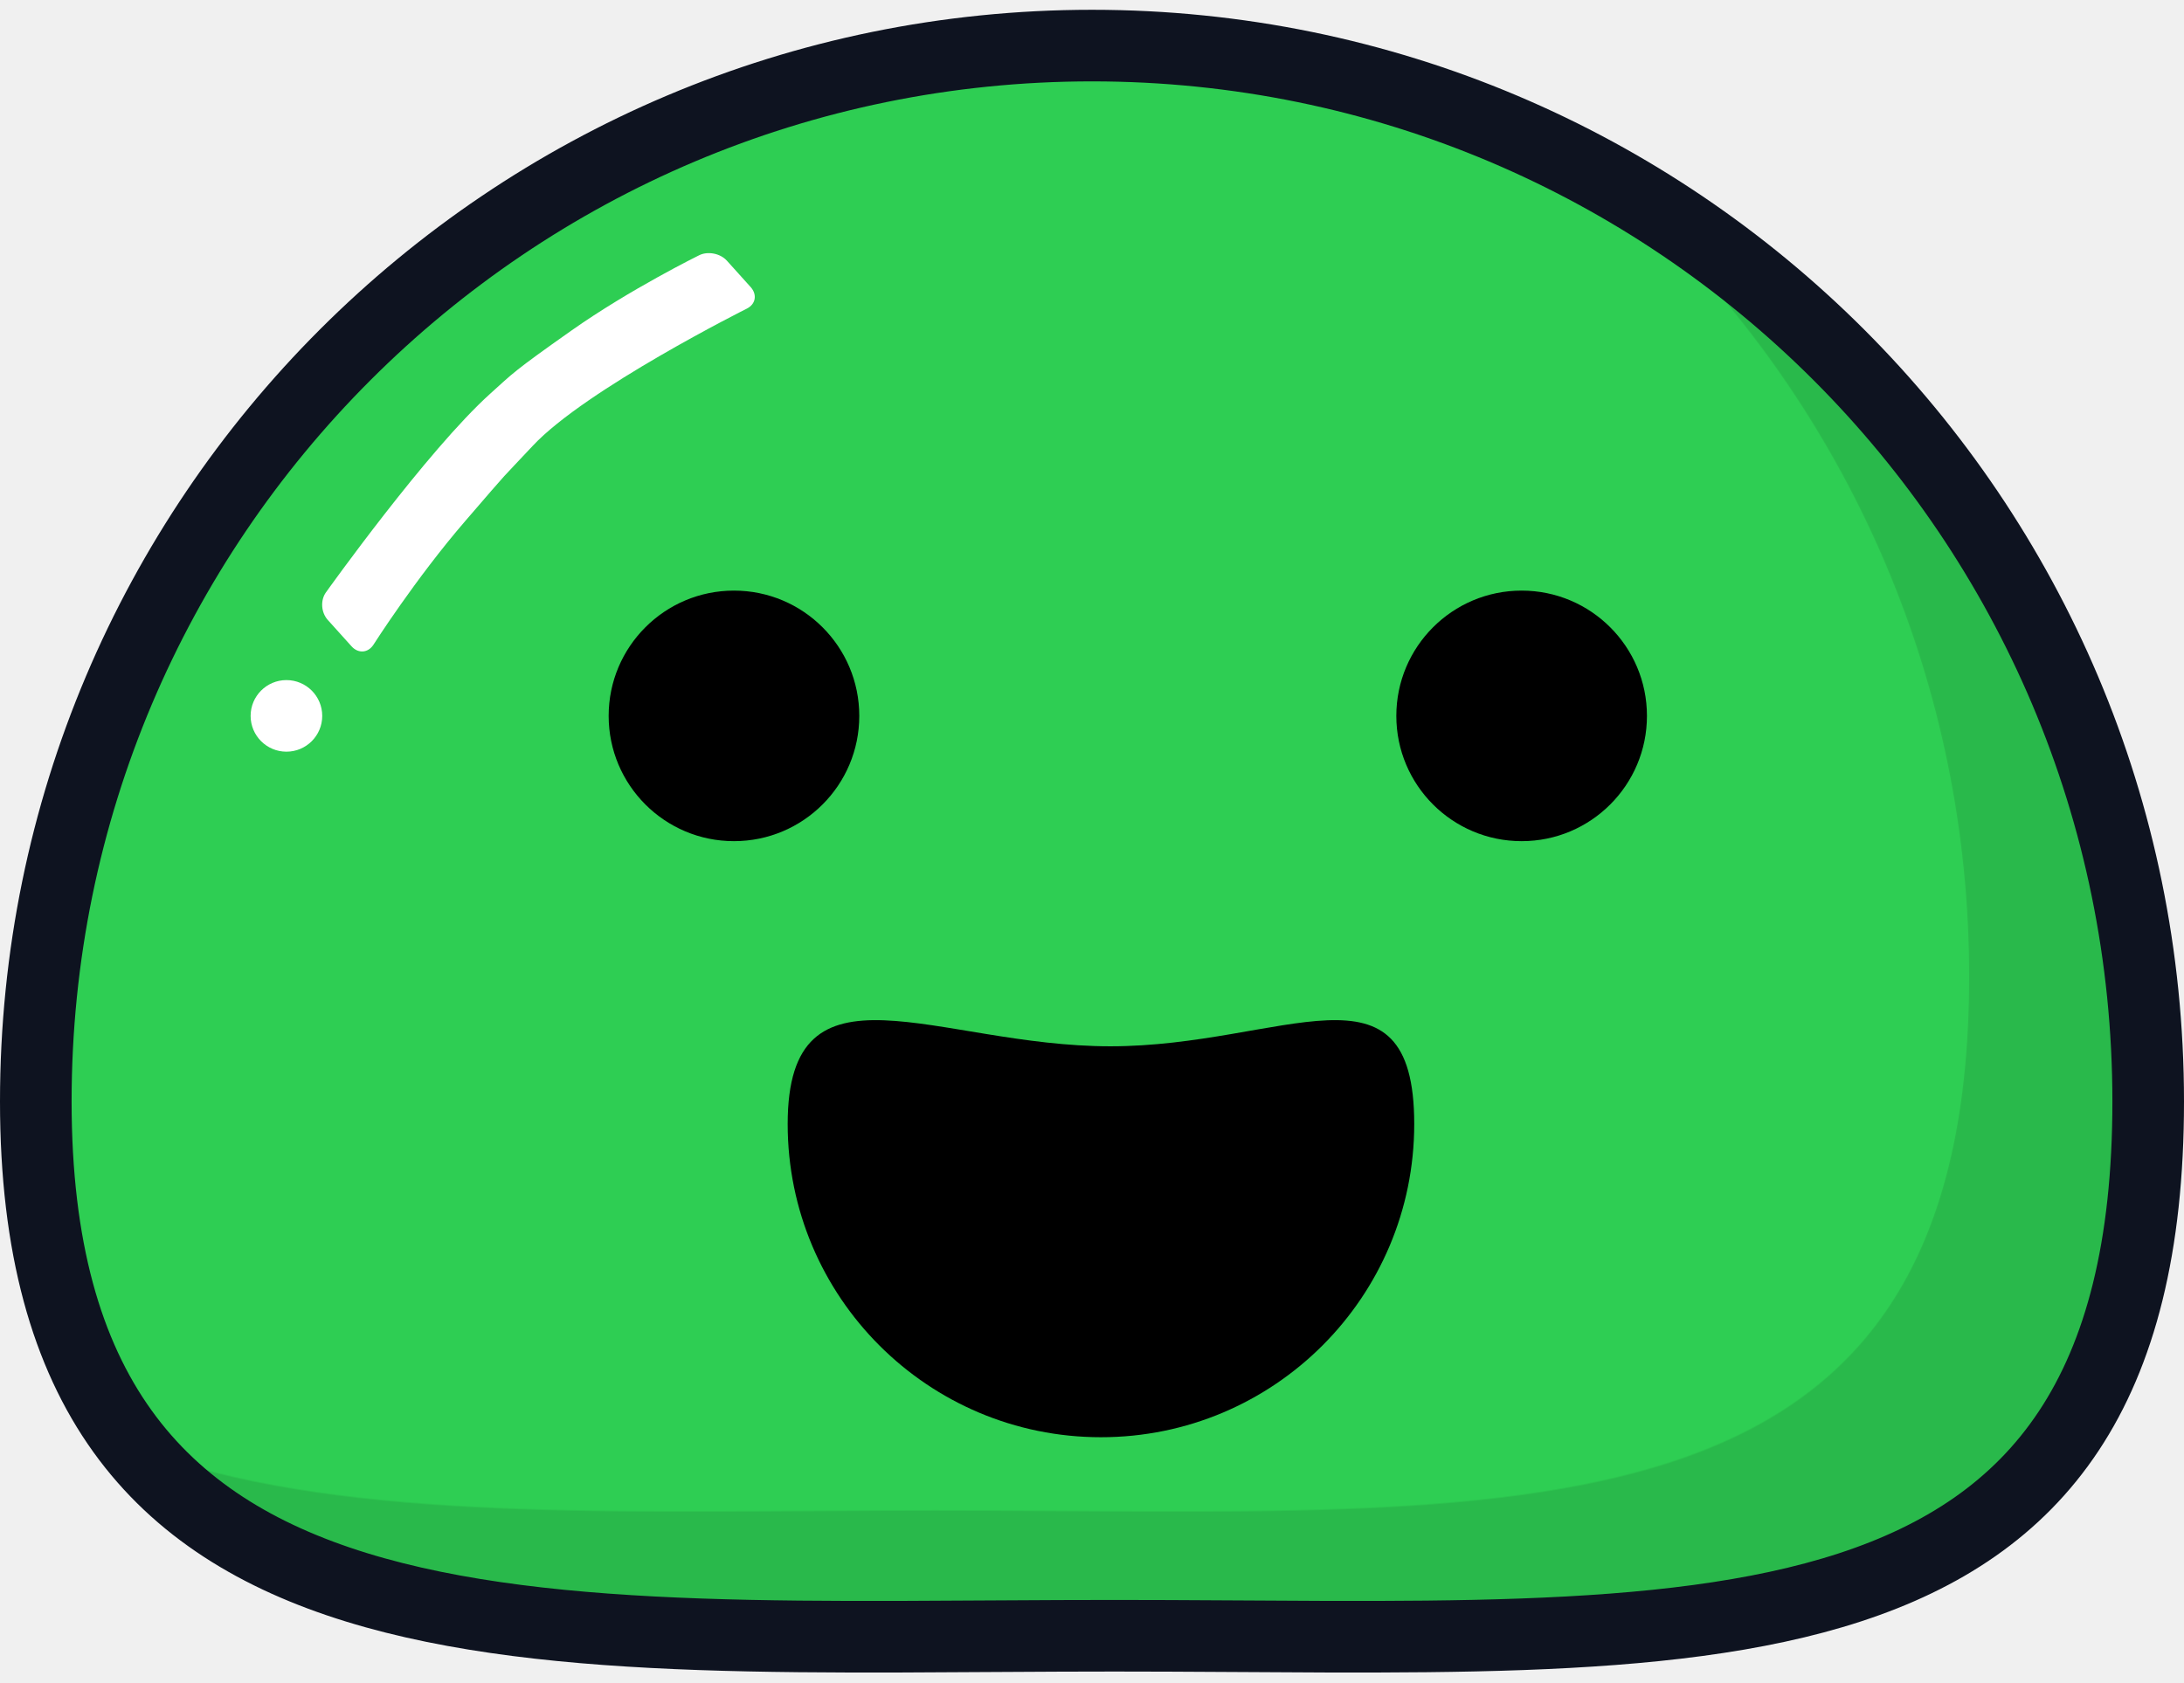
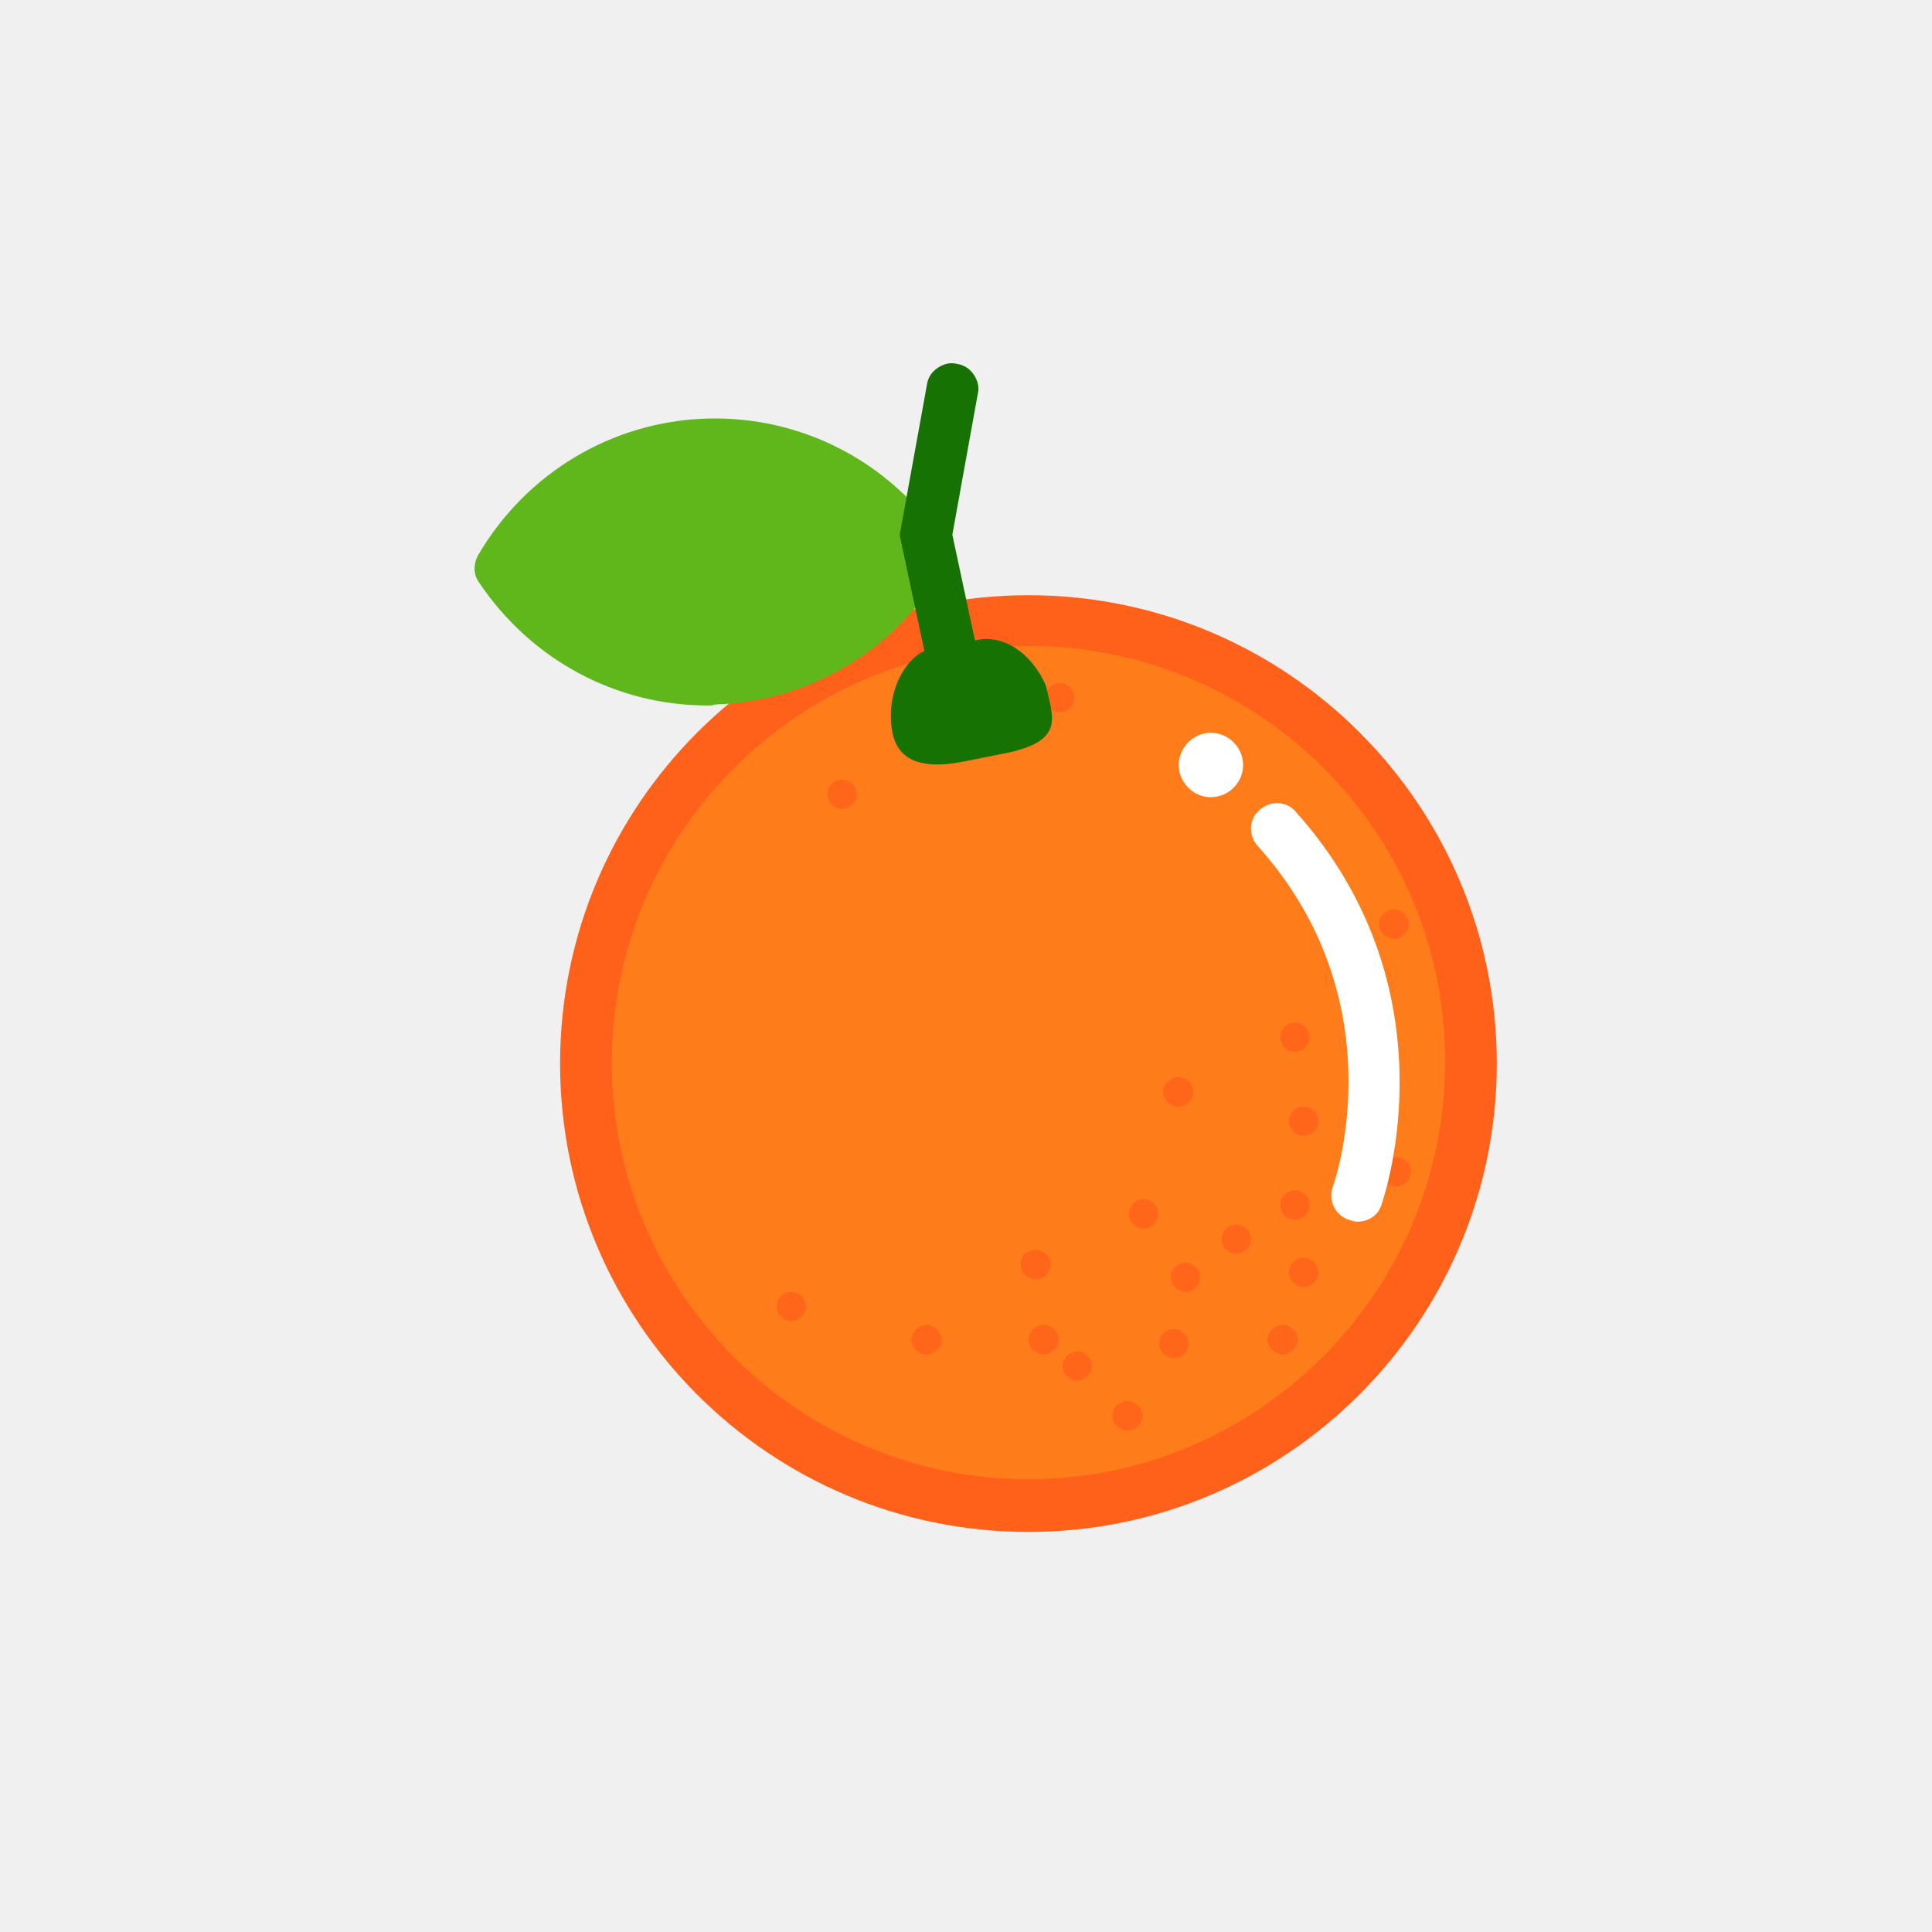
- <svg xmlns="http://www.w3.org/2000/svg" xmlns:xlink="http://www.w3.org/1999/xlink" width="122px" height="94px" viewBox="0 0 122 94" version="1.1">
-   <defs>
-     <path d="M144.453,104 C177.038,104 203.453,77.585 203.453,45 C203.453,12.415 177.038,-14 144.453,-14 C111.868,-14 114.603,13.675 114.603,46.26 C114.603,78.845 111.868,104 144.453,104 Z" id="path-1" />
-     <filter x="-50%" y="-50%" width="200%" height="200%" filterUnits="objectBoundingBox" id="filter-2">
-       <feOffset dx="7" dy="-10" in="SourceAlpha" result="shadowOffsetInner1" />
-       <feComposite in="shadowOffsetInner1" in2="SourceAlpha" operator="arithmetic" k2="-1" k3="1" result="shadowInnerInner1" />
-       <feColorMatrix values="0 0 0 0 0   0 0 0 0 0   0 0 0 0 0  0 0 0 0.1 0" type="matrix" in="shadowInnerInner1" />
-     </filter>
-   </defs>
-   <g id="Page-1" stroke="none" stroke-width="1" fill="none" fill-rule="evenodd">
-     <g id="icon" transform="translate(-98, 2)">
-       <g id="body" transform="translate(159, 45) rotate(-90) translate(-159, -45) ">
-         <use fill="#2ECE53" fill-rule="evenodd" xlink:href="#path-1" />
-         <use fill="black" fill-opacity="1" filter="url(#filter-2)" xlink:href="#path-1" />
-         <use stroke="#0E1320" stroke-width="4" xlink:href="#path-1" />
-       </g>
-       <circle id="left-eye" fill="#000000" cx="139" cy="38" r="7" />
-       <circle id="right-eye" fill="#000000" cx="183" cy="38" r="7" />
-       <g id="light" transform="translate(112, 10)" fill="#FFFFFF">
-         <circle cx="2" cy="28" r="2" />
-         <path d="M12.255,-1.65 C12.115,-2.177 12.446,-2.604 13.012,-2.604 L14.993,-2.604 C15.55,-2.604 16.121,-2.166 16.259,-1.643 C16.259,-1.643 17.428,2.487 17.903,6.458 C18.378,10.429 18.317,10.465 18.317,12.178 C18.317,16.941 16.208,26.439 16.208,26.439 C16.094,26.968 15.559,27.396 14.993,27.396 L13.012,27.396 C12.454,27.396 12.117,26.969 12.257,26.43 C12.257,26.43 13.426,22.229 13.964,17.986 C14.502,13.743 14.31,15.298 14.563,12.372 C14.936,8.061 12.255,-1.65 12.255,-1.65 Z" id="light-line" transform="translate(15.27143, 12.39619) scale(-1, 1) rotate(-48) translate(-15.27143, -12.39619) " />
-       </g>
-       <path d="M159.5,78.305 C169.165,78.305 177,70.47 177,60.805 C177,51.14 169.689,56.462 160.024,56.462 C150.359,56.462 142,51.14 142,60.805 C142,70.47 149.835,78.305 159.5,78.305 Z" id="mouth" fill="#000000" />
-     </g>
-   </g>
+ <svg xmlns="http://www.w3.org/2000/svg" t="1648617240855" class="icon" viewBox="0 0 1024 1024" version="1.1" p-id="1400" data-darkreader-inline-fill="" width="200" height="200">
+   <path d="M310.303 563.2c0 129.81 104.986 234.796 234.796 234.796 129.81 0 234.796-104.986 234.796-234.796 0-129.81-104.986-234.796-234.796-234.796-129.81 0-234.796 105.503-234.796 234.796z m0 0" fill="#FF7C1A" p-id="1401" data-darkreader-inline-fill="" style="--darkreader-inline-fill:#bc5100;" />
+   <path d="M545.099 811.96c-137.051 0-248.242-111.192-248.242-248.242s111.192-248.242 248.242-248.242 248.242 111.192 248.242 248.242c0 136.533-111.192 248.242-248.242 248.242z m0-469.592c-122.053 0-220.832 99.297-220.832 220.832 0 122.053 99.297 220.832 220.832 220.832s220.832-99.297 220.832-220.832c0.517-122.053-98.78-220.832-220.832-220.832z m0 0" fill="#FF601A" p-id="1402" data-darkreader-inline-fill="" style="--darkreader-inline-fill:#bc3a00;" />
+   <path d="M647.499 656.808c0 4.137 3.62 7.758 7.758 7.758s7.758-3.62 7.758-7.758-3.62-7.758-7.758-7.758-7.758 3.62-7.758 7.758z m0 0M438.562 420.978c0 4.137 3.62 7.758 7.758 7.758s7.758-3.62 7.758-7.758-3.62-7.758-7.758-7.758c-4.655 0-7.758 3.62-7.758 7.758z m0 0M616.469 578.715c0 2.586 1.552 5.172 4.137 6.723 2.586 1.552 5.172 1.552 7.758 0s4.137-4.137 4.137-6.723-1.552-5.172-4.137-6.723c-2.586-1.552-5.172-1.552-7.758 0s-4.137 4.137-4.137 6.723z m0 0M540.962 670.255c0 2.586 1.552 5.172 4.137 6.723 2.586 1.552 5.172 1.552 7.758 0s4.137-4.137 4.137-6.723-1.552-5.172-4.137-6.723c-2.586-1.552-5.172-1.552-7.758 0-3.103 1.034-4.137 3.62-4.137 6.723z m0 0M631.984 400.808c0 4.137 3.62 7.758 7.758 7.758s7.758-3.62 7.758-7.758-3.62-7.758-7.758-7.758-7.758 3.62-7.758 7.758z m0 0M678.529 638.707c0 4.137 3.62 7.758 7.758 7.758s7.758-3.62 7.758-7.758-3.62-7.758-7.758-7.758-7.758 3.62-7.758 7.758z m0 0M620.606 676.978c0 4.137 3.62 7.758 7.758 7.758s7.758-3.62 7.758-7.758-3.62-7.758-7.758-7.758-7.758 3.103-7.758 7.758z m0 0M614.4 712.145c0 4.137 3.62 7.758 7.758 7.758s7.758-3.62 7.758-7.758-3.62-7.758-7.758-7.758c-4.655 0-7.758 3.62-7.758 7.758z m0 0M589.576 750.416c0 2.586 1.552 5.172 4.137 6.723 2.586 1.552 5.172 1.552 7.758 0s4.137-4.137 4.137-6.723-1.552-5.172-4.137-6.723c-2.586-1.552-5.172-1.552-7.758 0-2.586 1.034-4.137 3.62-4.137 6.723z m0 0M411.669 692.493c0 4.137 3.62 7.758 7.758 7.758s7.758-3.62 7.758-7.758-3.62-7.758-7.758-7.758-7.758 3.103-7.758 7.758z m0 0M545.099 710.077c0 2.586 1.552 5.172 4.137 6.723 2.586 1.552 5.172 1.552 7.758 0s4.137-4.137 4.137-6.723-1.552-5.172-4.137-6.723c-2.586-1.552-5.172-1.552-7.758 0s-4.137 4.137-4.137 6.723z m0 0M671.806 710.077c0 2.586 1.552 5.172 4.137 6.723 2.586 1.552 5.172 1.552 7.758 0s4.137-4.137 4.137-6.723-1.552-5.172-4.137-6.723c-2.586-1.552-5.172-1.552-7.758 0s-4.137 4.137-4.137 6.723z m0 0M683.184 674.392c0 4.137 3.62 7.758 7.758 7.758s7.758-3.62 7.758-7.758-3.62-7.758-7.758-7.758-7.758 3.62-7.758 7.758z m0 0M732.315 621.123c0 4.137 3.62 7.758 7.758 7.758s7.758-3.62 7.758-7.758-3.62-7.758-7.758-7.758-7.758 3.62-7.758 7.758z m0 0M563.2 724.04c0 4.137 3.62 7.758 7.758 7.758s7.758-3.62 7.758-7.758-3.62-7.758-7.758-7.758-7.758 3.62-7.758 7.758z m0 0M483.038 710.077c0 2.586 1.552 5.172 4.137 6.723 2.586 1.552 5.172 1.552 7.758 0s4.137-4.137 4.137-6.723-1.552-5.172-4.137-6.723c-2.586-1.552-5.172-1.552-7.758 0s-4.137 4.137-4.137 6.723z m0 0M598.368 643.362c0 4.137 3.62 7.758 7.758 7.758s7.758-3.62 7.758-7.758-3.62-7.758-7.758-7.758-7.758 3.62-7.758 7.758z m0 0M678.529 549.754c0 4.137 3.62 7.758 7.758 7.758s7.758-3.62 7.758-7.758-3.62-7.758-7.758-7.758-7.758 3.62-7.758 7.758z m0 0M553.891 369.778c0 4.137 3.62 7.758 7.758 7.758s7.758-3.62 7.758-7.758-3.62-7.758-7.758-7.758-7.758 3.62-7.758 7.758z m0 0M683.184 594.23c0 4.137 3.62 7.758 7.758 7.758s7.758-3.62 7.758-7.758-3.62-7.758-7.758-7.758-7.758 3.62-7.758 7.758z m0 0M730.764 489.762c0 2.586 1.552 5.172 4.137 6.723 2.586 1.552 5.172 1.552 7.758 0s4.137-4.137 4.137-6.723-1.552-5.172-4.137-6.723c-2.586-1.552-5.172-1.552-7.758 0s-4.137 4.137-4.137 6.723z m0 0" fill="#FF661A" p-id="1403" data-darkreader-inline-fill="" style="--darkreader-inline-fill:#bc3f00;" />
+   <path d="M374.949 373.915c-48.614 0-93.608-24.307-121.018-65.164-3.103-4.137-3.103-9.826-0.517-14.481 25.341-43.442 70.853-70.853 121.018-72.404 50.166-1.552 97.228 22.756 125.156 64.646 3.103 4.137 3.103 9.826 0.517 14.481-25.341 43.442-70.853 70.853-121.018 72.404-1.034 0.517-2.586 0.517-4.137 0.517z" fill="#60B71C" p-id="1404" data-darkreader-inline-fill="" style="--darkreader-inline-fill:#4d9216;" />
+   <path d="M512 396.154c-6.206 0-11.895-4.655-13.446-10.861l-21.204-99.297c-0.517-1.552-0.517-3.62 0-5.172l13.964-77.059c0.517-3.62 2.586-6.723 5.689-8.792 3.103-2.069 6.723-3.103 10.343-2.069 3.62 0.517 6.723 2.586 8.792 5.689 2.069 3.103 3.103 6.723 2.069 10.343l-13.446 74.473 20.687 96.711c0.517 3.62 0 7.24-2.069 10.343-2.069 3.103-5.172 5.172-8.792 5.689-0.517-0.517-1.552 0-2.586 0z m0 0" fill="#167203" p-id="1405" data-darkreader-inline-fill="" style="--darkreader-inline-fill:#93fc7e;" />
+   <path d="M472.178 379.087c0-16.032 8.792-32.582 22.238-35.685l23.273-4.137c13.446-3.103 28.962 6.206 36.719 24.307 3.62 16.549 9.826 28.444-19.135 35.168l-23.273 4.655c-34.651 7.24-39.822-8.792-39.822-24.307z m0 0" fill="#167203" p-id="1406" data-darkreader-inline-fill="" style="--darkreader-inline-fill:#93fc7e;" />
+   <path d="M719.386 647.499c-1.552 0-3.103-0.517-4.655-1.034-7.24-2.586-10.861-10.343-8.275-17.584 1.552-4.137 33.616-98.78-39.822-180.493-5.172-5.689-4.655-14.481 1.034-19.135 5.689-5.172 14.481-4.655 19.135 1.034 84.299 94.125 47.063 203.248 45.511 207.903-1.552 5.689-6.723 9.309-12.929 9.309z m0 0M624.743 405.463c0 9.309 7.758 17.067 17.067 17.067 9.309 0 17.067-7.758 17.067-17.067 0-9.309-7.758-17.067-17.067-17.067-9.309 0-17.067 7.758-17.067 17.067z m0 0" fill="#FFFFFF" p-id="1407" data-darkreader-inline-fill="" style="--darkreader-inline-fill:#181a1b;" />
</svg>
